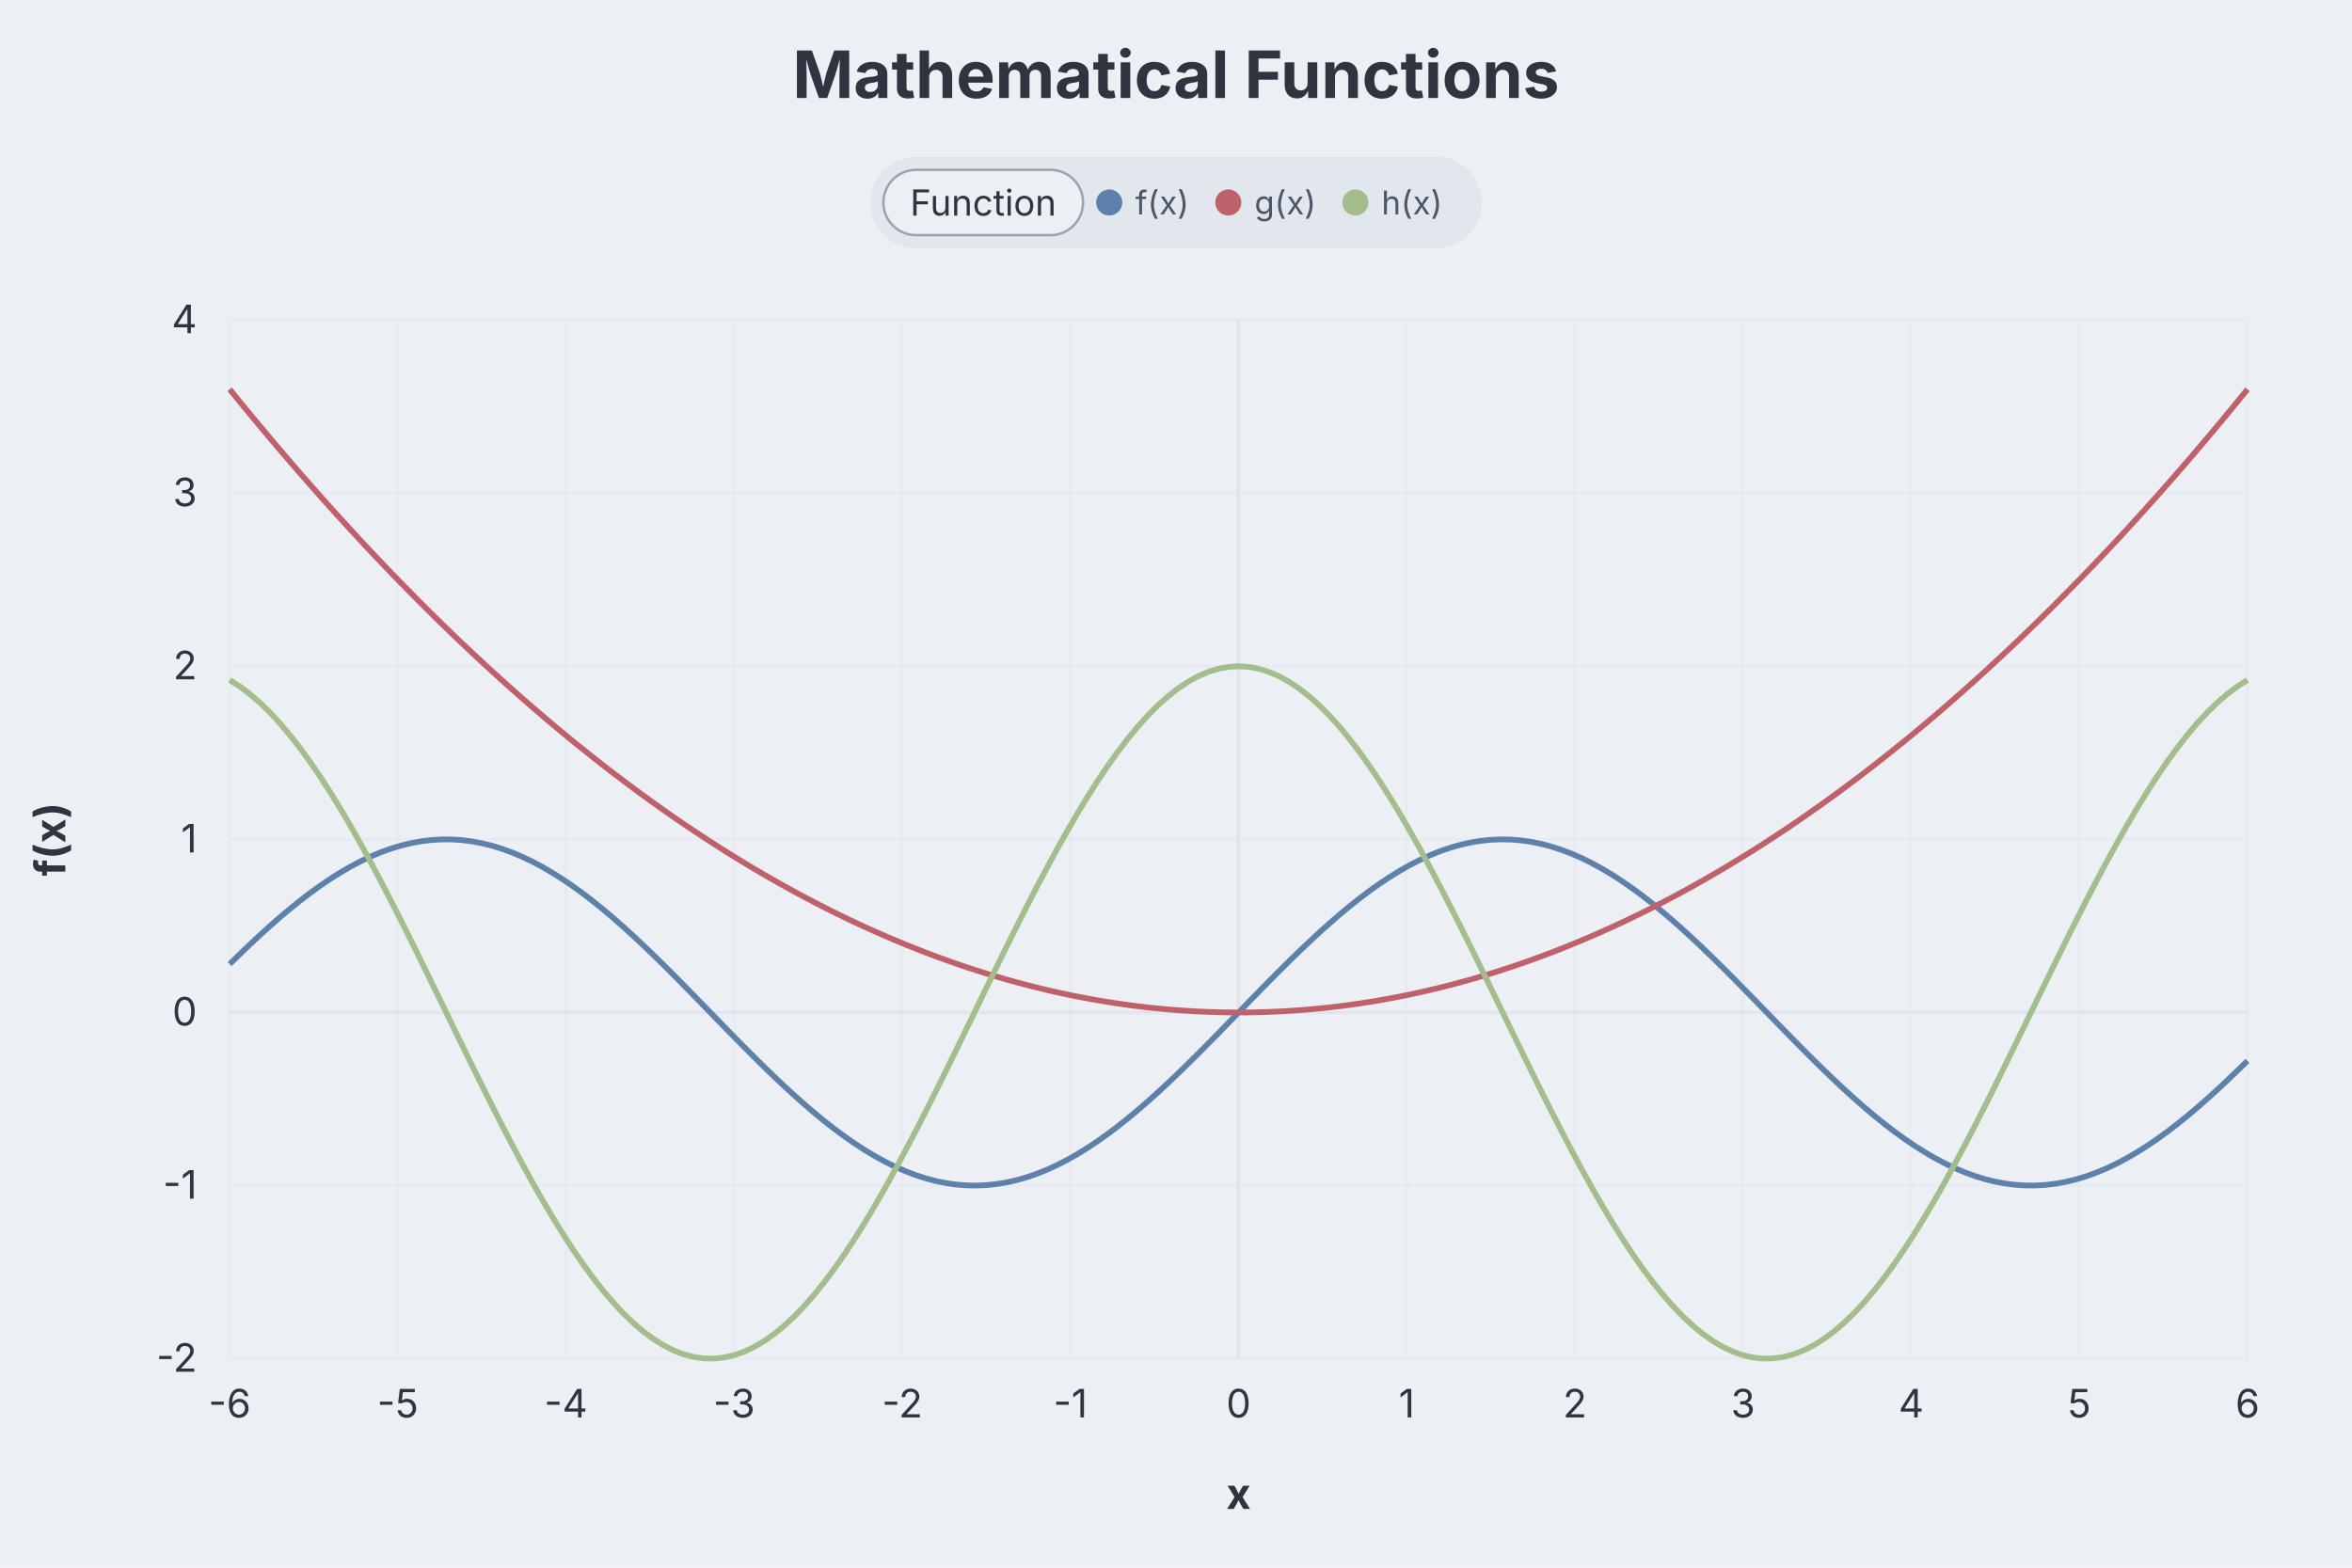
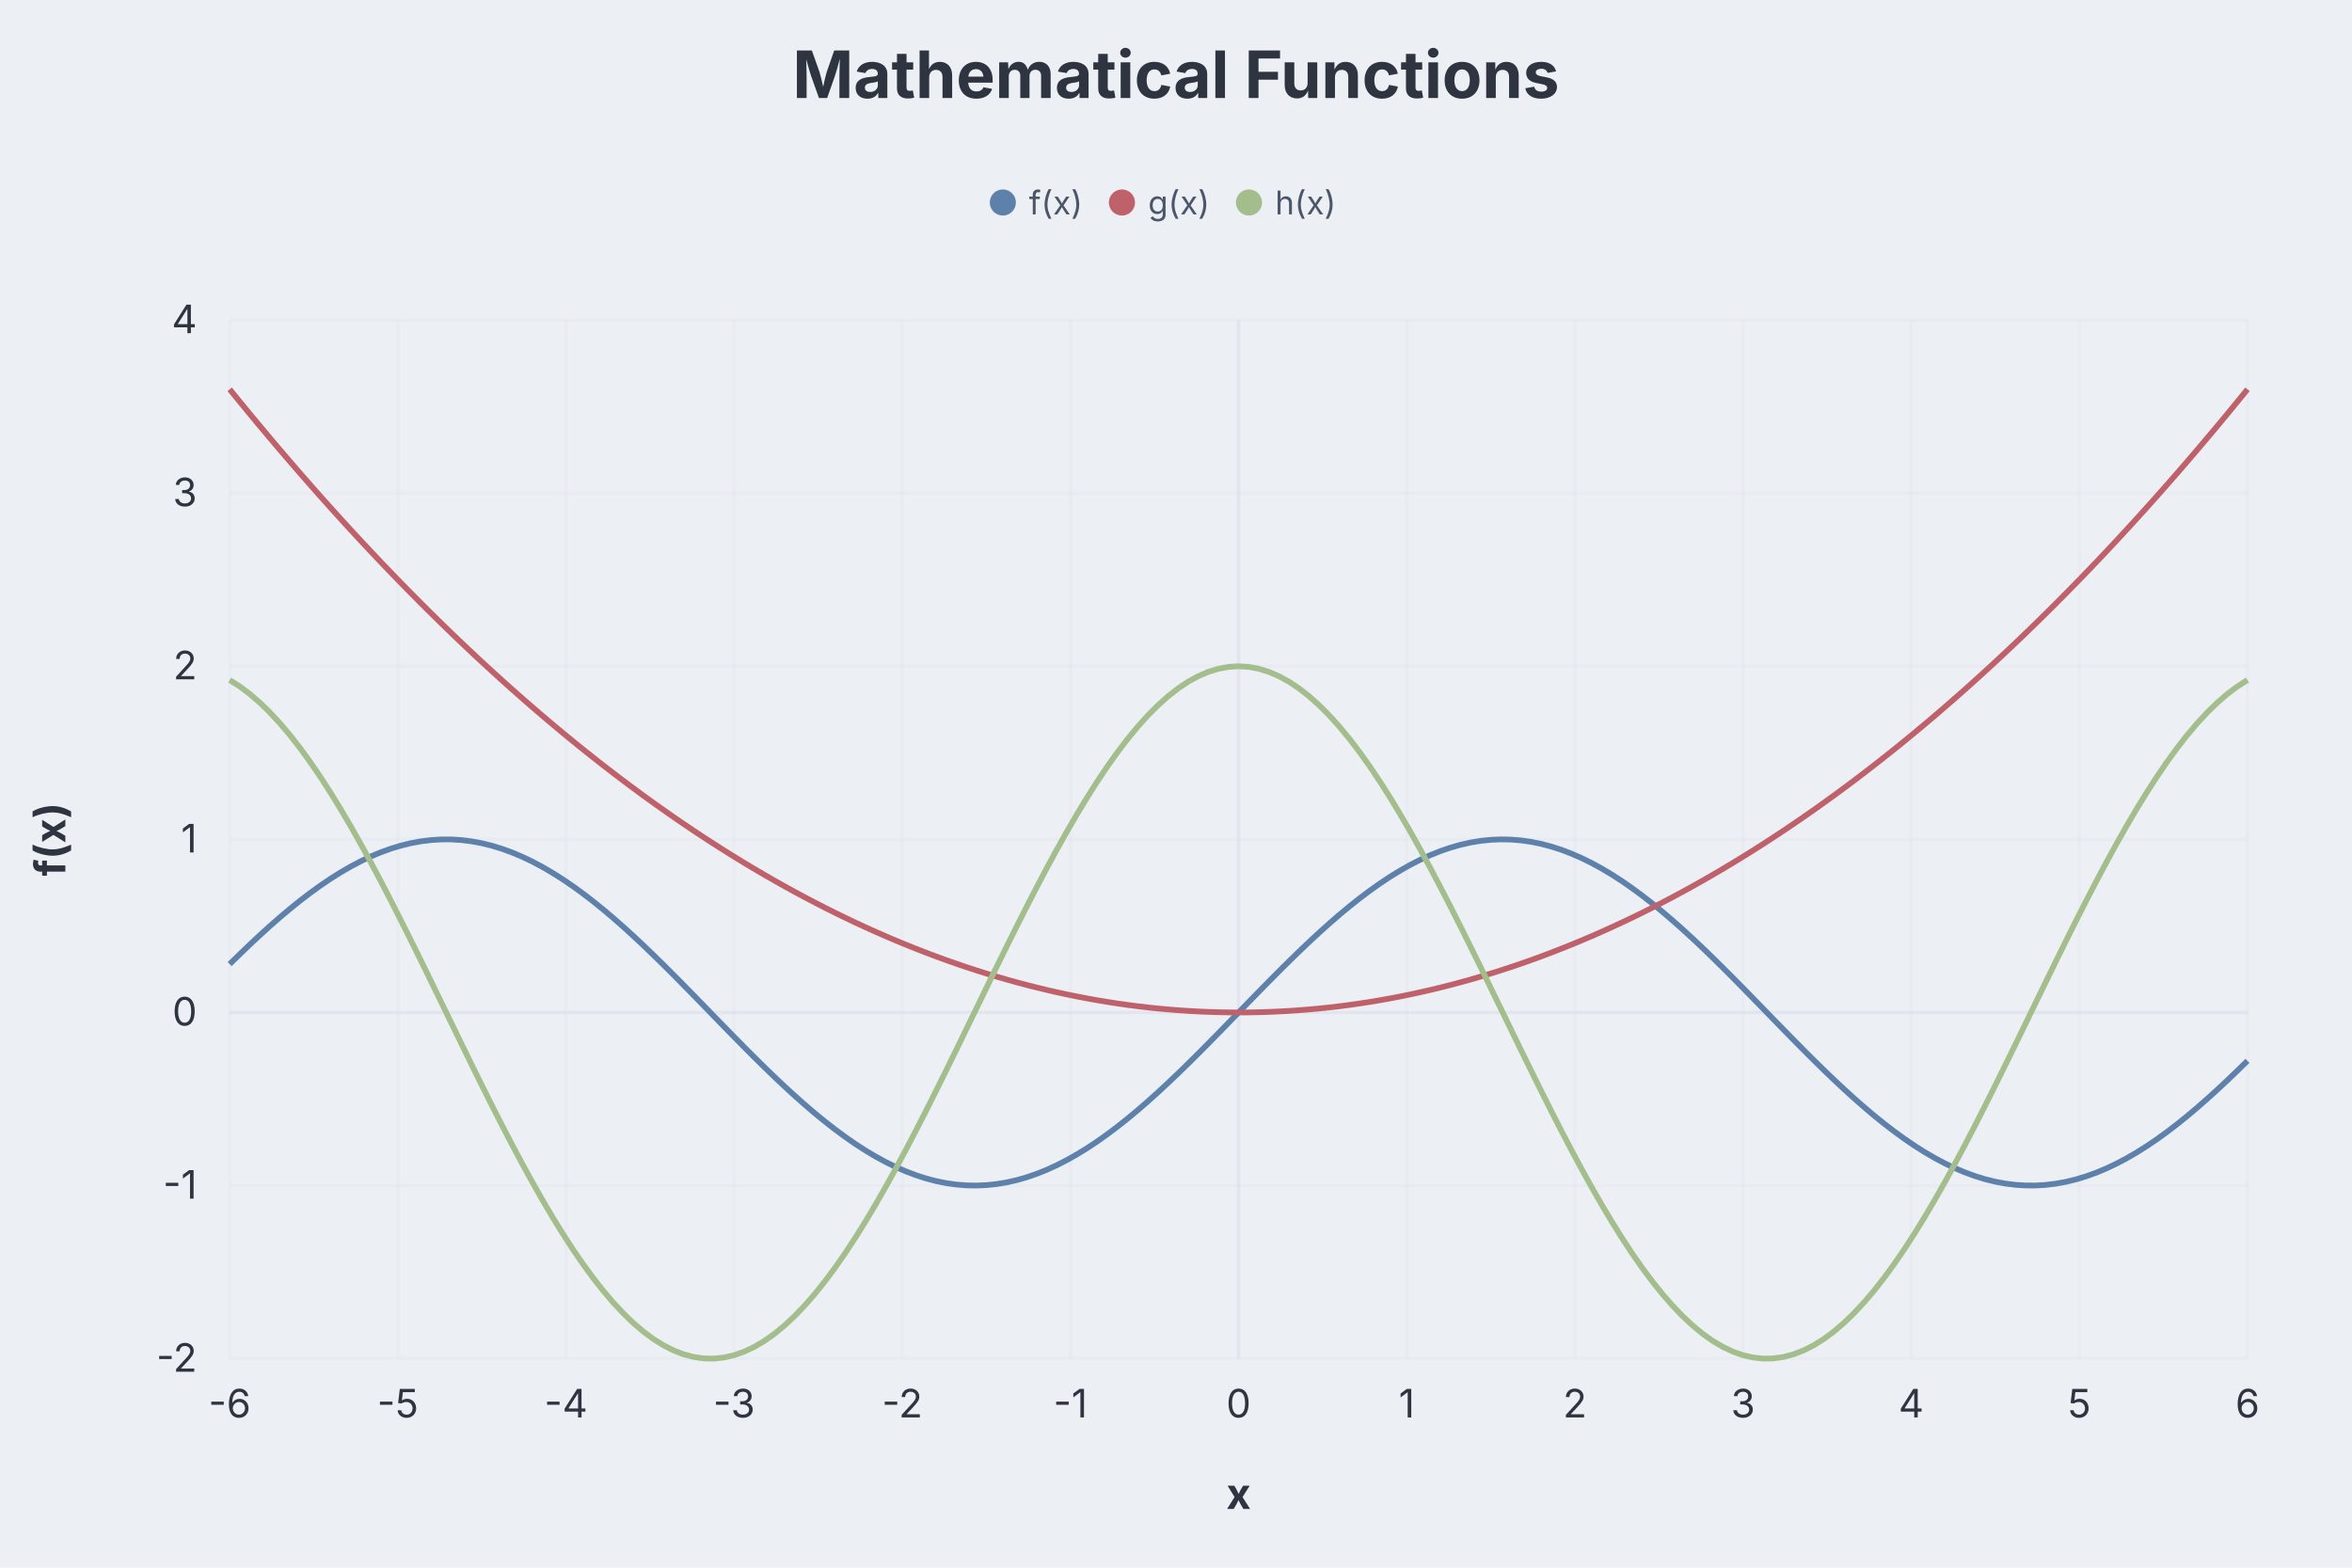
<svg xmlns="http://www.w3.org/2000/svg" aria-describedby="dgmo-desc-0e1e369b" role="img" aria-label="Mathematical Functions — Function diagram" width="720" height="480" viewBox="0 0 720 480" style="background: rgb(236, 239, 244); font-family: Inter, system-ui, Avenir, Helvetica, Arial, sans-serif;">
  <style>.dgmo-datum:hover{filter:saturate(1.4) brightness(1.06)}.dgmo-datum{transition:filter .12s ease, opacity .12s ease}@media (hover:hover){svg:has([data-legend-entry="f(x)"]:hover) .dgmo-datum[data-series-name="f(x)"]{filter:saturate(1.4) brightness(1.06)}svg:has(.dgmo-datum[data-series-name="f(x)"]:hover) [data-legend-entry="f(x)"]{filter:saturate(1.4) brightness(1.06)}svg:has([data-legend-entry="g(x)"]:hover) .dgmo-datum[data-series-name="g(x)"]{filter:saturate(1.4) brightness(1.06)}svg:has(.dgmo-datum[data-series-name="g(x)"]:hover) [data-legend-entry="g(x)"]{filter:saturate(1.4) brightness(1.06)}svg:has([data-legend-entry="h(x)"]:hover) .dgmo-datum[data-series-name="h(x)"]{filter:saturate(1.4) brightness(1.06)}svg:has(.dgmo-datum[data-series-name="h(x)"]:hover) [data-legend-entry="h(x)"]{filter:saturate(1.4) brightness(1.06)}}</style>
  <rect class="dgmo-canvas-bg" x="0" y="0" width="720" height="480" fill="#eceff4" />
  <text class="chart-title" x="360" y="30" text-anchor="middle" fill="#2e3440" font-size="20" font-weight="bold" style="cursor: default;" data-line-number="1">Mathematical Functions</text>
  <g transform="translate(0,48)">
    <g class="chart-legend" data-legend-active="function">
-       <g transform="translate(266.4235,0)" data-legend-group="function" style="cursor:pointer">
-         <rect width="187.153" height="28" rx="14" fill="#e2e6ed" />
-         <rect x="4" y="4" width="61.133" height="20" rx="10" fill="#eceff4" />
-         <rect x="4" y="4" width="61.133" height="20" rx="10" fill="none" stroke="#9ca3af" stroke-width="0.75" />
-         <text x="34.566" y="14" dominant-baseline="central" font-size="11" font-weight="normal" fill="#2e3440" text-anchor="middle" font-family="Inter, system-ui, Avenir, Helvetica, Arial, sans-serif">Function</text>
-         <g data-legend-entry="f(x)" data-series-name="f(x)" style="cursor:pointer">
-           <rect x="69.133" y="0" width="36.46" height="28" fill="transparent" />
-           <circle cx="73.133" cy="14" r="4" fill="#5e81ac" />
-           <text x="81.133" y="14" dominant-baseline="central" font-size="10" fill="#4c566a" font-family="Inter, system-ui, Avenir, Helvetica, Arial, sans-serif">f(x)</text>
+       <g transform="translate(302.99,0)" data-legend-group="function">
+         <g data-legend-entry="f(x)" data-series-name="f(x)">
+           <rect x="0" y="0" width="36.46" height="28" fill="transparent" />
+           <circle cx="4" cy="14" r="4" fill="#5e81ac" />
+           <text x="12" y="14" dominant-baseline="central" font-size="10" fill="#4c566a" font-family="Inter, system-ui, Avenir, Helvetica, Arial, sans-serif">f(x)</text>
        </g>
-         <g data-legend-entry="g(x)" data-series-name="g(x)" style="cursor:pointer">
-           <rect x="105.593" y="0" width="38.89" height="28" fill="transparent" />
-           <circle cx="109.593" cy="14" r="4" fill="#bf616a" />
-           <text x="117.593" y="14" dominant-baseline="central" font-size="10" fill="#4c566a" font-family="Inter, system-ui, Avenir, Helvetica, Arial, sans-serif">g(x)</text>
+         <g data-legend-entry="g(x)" data-series-name="g(x)">
+           <rect x="36.46" y="0" width="38.89" height="28" fill="transparent" />
+           <circle cx="40.46" cy="14" r="4" fill="#bf616a" />
+           <text x="48.46" y="14" dominant-baseline="central" font-size="10" fill="#4c566a" font-family="Inter, system-ui, Avenir, Helvetica, Arial, sans-serif">g(x)</text>
        </g>
-         <g data-legend-entry="h(x)" data-series-name="h(x)" style="cursor:pointer">
-           <rect x="144.483" y="0" width="38.67" height="28" fill="transparent" />
-           <circle cx="148.483" cy="14" r="4" fill="#a3be8c" />
-           <text x="156.483" y="14" dominant-baseline="central" font-size="10" fill="#4c566a" font-family="Inter, system-ui, Avenir, Helvetica, Arial, sans-serif">h(x)</text>
+         <g data-legend-entry="h(x)" data-series-name="h(x)">
+           <rect x="75.35" y="0" width="38.67" height="28" fill="transparent" />
+           <circle cx="79.35" cy="14" r="4" fill="#a3be8c" />
+           <text x="87.35" y="14" dominant-baseline="central" font-size="10" fill="#4c566a" font-family="Inter, system-ui, Avenir, Helvetica, Arial, sans-serif">h(x)</text>
        </g>
      </g>
    </g>
  </g>
  <line x1="70.312" x2="688" y1="416" y2="416" stroke="#d8dee9" stroke-opacity="0.2" />
  <text class="dgmo-tick" x="60.312" y="420" text-anchor="end" fill="#2e3440" font-size="12" font-family="Inter, system-ui, Avenir, Helvetica, Arial, sans-serif">-2</text>
  <line x1="70.312" x2="688" y1="363" y2="363" stroke="#d8dee9" stroke-opacity="0.2" />
  <text class="dgmo-tick" x="60.312" y="367" text-anchor="end" fill="#2e3440" font-size="12" font-family="Inter, system-ui, Avenir, Helvetica, Arial, sans-serif">-1</text>
  <line x1="70.312" x2="688" y1="310" y2="310" stroke="#d8dee9" stroke-opacity="0.6" />
  <text class="dgmo-tick" x="60.312" y="314" text-anchor="end" fill="#2e3440" font-size="12" font-family="Inter, system-ui, Avenir, Helvetica, Arial, sans-serif">0</text>
  <line x1="70.312" x2="688" y1="257" y2="257" stroke="#d8dee9" stroke-opacity="0.2" />
  <text class="dgmo-tick" x="60.312" y="261" text-anchor="end" fill="#2e3440" font-size="12" font-family="Inter, system-ui, Avenir, Helvetica, Arial, sans-serif">1</text>
  <line x1="70.312" x2="688" y1="204" y2="204" stroke="#d8dee9" stroke-opacity="0.2" />
  <text class="dgmo-tick" x="60.312" y="208" text-anchor="end" fill="#2e3440" font-size="12" font-family="Inter, system-ui, Avenir, Helvetica, Arial, sans-serif">2</text>
  <line x1="70.312" x2="688" y1="151" y2="151" stroke="#d8dee9" stroke-opacity="0.2" />
  <text class="dgmo-tick" x="60.312" y="155" text-anchor="end" fill="#2e3440" font-size="12" font-family="Inter, system-ui, Avenir, Helvetica, Arial, sans-serif">3</text>
  <line x1="70.312" x2="688" y1="98" y2="98" stroke="#d8dee9" stroke-opacity="0.2" />
  <text class="dgmo-tick" x="60.312" y="102" text-anchor="end" fill="#2e3440" font-size="12" font-family="Inter, system-ui, Avenir, Helvetica, Arial, sans-serif">4</text>
  <line x1="70.312" x2="70.312" y1="98" y2="416" stroke="#d8dee9" stroke-opacity="0.2" />
  <text class="dgmo-tick" x="70.312" y="434" text-anchor="middle" fill="#2e3440" font-size="12" font-family="Inter, system-ui, Avenir, Helvetica, Arial, sans-serif">-6</text>
  <line x1="121.786" x2="121.786" y1="98" y2="416" stroke="#d8dee9" stroke-opacity="0.2" />
  <text class="dgmo-tick" x="121.786" y="434" text-anchor="middle" fill="#2e3440" font-size="12" font-family="Inter, system-ui, Avenir, Helvetica, Arial, sans-serif">-5</text>
  <line x1="173.26" x2="173.26" y1="98" y2="416" stroke="#d8dee9" stroke-opacity="0.2" />
  <text class="dgmo-tick" x="173.26" y="434" text-anchor="middle" fill="#2e3440" font-size="12" font-family="Inter, system-ui, Avenir, Helvetica, Arial, sans-serif">-4</text>
  <line x1="224.734" x2="224.734" y1="98" y2="416" stroke="#d8dee9" stroke-opacity="0.2" />
  <text class="dgmo-tick" x="224.734" y="434" text-anchor="middle" fill="#2e3440" font-size="12" font-family="Inter, system-ui, Avenir, Helvetica, Arial, sans-serif">-3</text>
  <line x1="276.208" x2="276.208" y1="98" y2="416" stroke="#d8dee9" stroke-opacity="0.2" />
  <text class="dgmo-tick" x="276.208" y="434" text-anchor="middle" fill="#2e3440" font-size="12" font-family="Inter, system-ui, Avenir, Helvetica, Arial, sans-serif">-2</text>
  <line x1="327.682" x2="327.682" y1="98" y2="416" stroke="#d8dee9" stroke-opacity="0.2" />
  <text class="dgmo-tick" x="327.682" y="434" text-anchor="middle" fill="#2e3440" font-size="12" font-family="Inter, system-ui, Avenir, Helvetica, Arial, sans-serif">-1</text>
  <line x1="379.156" x2="379.156" y1="98" y2="416" stroke="#d8dee9" stroke-opacity="0.6" />
  <text class="dgmo-tick" x="379.156" y="434" text-anchor="middle" fill="#2e3440" font-size="12" font-family="Inter, system-ui, Avenir, Helvetica, Arial, sans-serif">0</text>
  <line x1="430.63" x2="430.63" y1="98" y2="416" stroke="#d8dee9" stroke-opacity="0.2" />
  <text class="dgmo-tick" x="430.63" y="434" text-anchor="middle" fill="#2e3440" font-size="12" font-family="Inter, system-ui, Avenir, Helvetica, Arial, sans-serif">1</text>
  <line x1="482.104" x2="482.104" y1="98" y2="416" stroke="#d8dee9" stroke-opacity="0.2" />
  <text class="dgmo-tick" x="482.104" y="434" text-anchor="middle" fill="#2e3440" font-size="12" font-family="Inter, system-ui, Avenir, Helvetica, Arial, sans-serif">2</text>
  <line x1="533.578" x2="533.578" y1="98" y2="416" stroke="#d8dee9" stroke-opacity="0.2" />
  <text class="dgmo-tick" x="533.578" y="434" text-anchor="middle" fill="#2e3440" font-size="12" font-family="Inter, system-ui, Avenir, Helvetica, Arial, sans-serif">3</text>
  <line x1="585.052" x2="585.052" y1="98" y2="416" stroke="#d8dee9" stroke-opacity="0.2" />
  <text class="dgmo-tick" x="585.052" y="434" text-anchor="middle" fill="#2e3440" font-size="12" font-family="Inter, system-ui, Avenir, Helvetica, Arial, sans-serif">4</text>
  <line x1="636.526" x2="636.526" y1="98" y2="416" stroke="#d8dee9" stroke-opacity="0.2" />
  <text class="dgmo-tick" x="636.526" y="434" text-anchor="middle" fill="#2e3440" font-size="12" font-family="Inter, system-ui, Avenir, Helvetica, Arial, sans-serif">5</text>
  <line x1="688" x2="688" y1="98" y2="416" stroke="#d8dee9" stroke-opacity="0.2" />
  <text class="dgmo-tick" x="688" y="434" text-anchor="middle" fill="#2e3440" font-size="12" font-family="Inter, system-ui, Avenir, Helvetica, Arial, sans-serif">6</text>
  <path d="M70.312,295.191L73.4,292.166L76.489,289.205L79.577,286.32L82.666,283.519L85.754,280.814L88.843,278.213L91.931,275.728L95.02,273.365L98.108,271.134L101.196,269.043L104.285,267.1L107.373,265.311L110.462,263.683L113.55,262.221L116.639,260.932L119.727,259.819L122.815,258.887L125.904,258.138L128.992,257.576L132.081,257.203L135.169,257.02L138.258,257.028L141.346,257.226L144.435,257.614L147.523,258.191L150.611,258.954L153.7,259.901L156.788,261.028L159.877,262.332L162.965,263.806L166.054,265.448L169.142,267.249L172.231,269.205L175.319,271.307L178.407,273.548L181.496,275.921L184.584,278.416L187.673,281.025L190.761,283.739L193.85,286.546L196.938,289.439L200.026,292.405L203.115,295.434L206.203,298.516L209.292,301.639L212.38,304.793L215.469,307.965L218.557,311.144L221.646,314.32L224.734,317.479L227.822,320.612L230.911,323.707L233.999,326.752L237.088,329.737L240.176,332.651L243.265,335.484L246.353,338.224L249.442,340.864L252.53,343.392L255.618,345.8L258.707,348.079L261.795,350.221L264.884,352.218L267.972,354.063L271.061,355.75L274.149,357.272L277.237,358.624L280.326,359.801L283.414,360.799L286.503,361.614L289.591,362.243L292.68,362.684L295.768,362.936L298.857,362.997L301.945,362.867L305.033,362.547L308.122,362.038L311.21,361.342L314.299,360.461L317.387,359.398L320.476,358.158L323.564,356.744L326.653,355.162L329.741,353.417L332.829,351.516L335.918,349.466L339.006,347.274L342.095,344.947L345.183,342.495L348.272,339.926L351.36,337.249L354.448,334.474L357.537,331.611L360.625,328.671L363.714,325.663L366.802,322.598L369.891,319.489L372.979,316.345L376.068,313.178L379.156,310L382.244,306.822L385.333,303.655L388.421,300.511L391.51,297.402L394.598,294.337L397.687,291.329L400.775,288.389L403.864,285.526L406.952,282.751L410.04,280.074L413.129,277.505L416.217,275.053L419.306,272.726L422.394,270.534L425.483,268.484L428.571,266.583L431.659,264.838L434.748,263.256L437.836,261.842L440.925,260.602L444.013,259.539L447.102,258.658L450.19,257.962L453.279,257.453L456.367,257.133L459.455,257.003L462.544,257.064L465.632,257.316L468.721,257.757L471.809,258.386L474.898,259.201L477.986,260.199L481.075,261.376L484.163,262.728L487.251,264.25L490.34,265.937L493.428,267.782L496.517,269.779L499.605,271.921L502.694,274.2L505.782,276.608L508.87,279.136L511.959,281.776L515.047,284.516L518.136,287.349L521.224,290.263L524.313,293.248L527.401,296.293L530.49,299.388L533.578,302.521L536.666,305.68L539.755,308.856L542.843,312.035L545.932,315.207L549.02,318.361L552.109,321.484L555.197,324.566L558.286,327.595L561.374,330.561L564.462,333.454L567.551,336.261L570.639,338.975L573.728,341.584L576.816,344.079L579.905,346.452L582.993,348.693L586.081,350.795L589.17,352.751L592.258,354.552L595.347,356.194L598.435,357.668L601.524,358.972L604.612,360.099L607.701,361.046L610.789,361.809L613.877,362.386L616.966,362.774L620.054,362.972L623.143,362.98L626.231,362.797L629.32,362.424L632.408,361.862L635.497,361.113L638.585,360.181L641.673,359.068L644.762,357.779L647.85,356.317L650.939,354.689L654.027,352.9L657.116,350.957L660.204,348.866L663.292,346.635L666.381,344.272L669.469,341.787L672.558,339.186L675.646,336.481L678.735,333.68L681.823,330.795L684.912,327.834L688,324.809" fill="none" stroke="#5e81ac" stroke-width="1.75" stroke-linejoin="round" data-series-name="f(x)" class="dgmo-datum" data-line-number="6" data-emph-key="f(x)" data-name="f(x)" data-color="#5e81ac" />
  <path d="M70.312,119.2L73.4,122.997L76.489,126.756L79.577,130.476L82.666,134.159L85.754,137.803L88.843,141.409L91.931,144.977L95.02,148.507L98.108,151.999L101.196,155.452L104.285,158.867L107.373,162.244L110.462,165.583L113.55,168.884L116.639,172.147L119.727,175.372L122.815,178.558L125.904,181.706L128.992,184.816L132.081,187.888L135.169,190.922L138.258,193.917L141.346,196.875L144.435,199.794L147.523,202.675L150.611,205.518L153.7,208.323L156.788,211.089L159.877,213.818L162.965,216.508L166.054,219.16L169.142,221.774L172.231,224.35L175.319,226.888L178.407,229.387L181.496,231.848L184.584,234.271L187.673,236.656L190.761,239.003L193.85,241.312L196.938,243.583L200.026,245.815L203.115,248.009L206.203,250.165L209.292,252.283L212.38,254.363L215.469,256.404L218.557,258.408L221.646,260.373L224.734,262.3L227.822,264.189L230.911,266.04L233.999,267.852L237.088,269.627L240.176,271.363L243.265,273.061L246.353,274.721L249.442,276.343L252.53,277.927L255.618,279.472L258.707,280.979L261.795,282.448L264.884,283.879L267.972,285.272L271.061,286.627L274.149,287.944L277.237,289.222L280.326,290.462L283.414,291.664L286.503,292.828L289.591,293.954L292.68,295.041L295.768,296.091L298.857,297.102L301.945,298.075L305.033,299.01L308.122,299.907L311.21,300.765L314.299,301.586L317.387,302.368L320.476,303.112L323.564,303.818L326.653,304.486L329.741,305.116L332.829,305.707L335.918,306.26L339.006,306.775L342.095,307.252L345.183,307.691L348.272,308.092L351.36,308.455L354.448,308.779L357.537,309.065L360.625,309.313L363.714,309.523L366.802,309.695L369.891,309.828L372.979,309.924L376.068,309.981L379.156,310L382.244,309.981L385.333,309.924L388.421,309.828L391.51,309.695L394.598,309.523L397.687,309.313L400.775,309.065L403.864,308.779L406.952,308.455L410.04,308.092L413.129,307.691L416.217,307.252L419.306,306.775L422.394,306.26L425.483,305.707L428.571,305.116L431.659,304.486L434.748,303.818L437.836,303.112L440.925,302.368L444.013,301.586L447.102,300.765L450.19,299.907L453.279,299.01L456.367,298.075L459.455,297.102L462.544,296.091L465.632,295.041L468.721,293.954L471.809,292.828L474.898,291.664L477.986,290.462L481.075,289.222L484.163,287.944L487.251,286.627L490.34,285.272L493.428,283.879L496.517,282.448L499.605,280.979L502.694,279.472L505.782,277.927L508.87,276.343L511.959,274.721L515.047,273.061L518.136,271.363L521.224,269.627L524.313,267.852L527.401,266.04L530.49,264.189L533.578,262.3L536.666,260.373L539.755,258.408L542.843,256.404L545.932,254.363L549.02,252.283L552.109,250.165L555.197,248.009L558.286,245.815L561.374,243.583L564.462,241.312L567.551,239.003L570.639,236.656L573.728,234.271L576.816,231.848L579.905,229.387L582.993,226.888L586.081,224.35L589.17,221.774L592.258,219.16L595.347,216.508L598.435,213.818L601.524,211.089L604.612,208.323L607.701,205.518L610.789,202.675L613.877,199.794L616.966,196.875L620.054,193.917L623.143,190.922L626.231,187.888L629.32,184.816L632.408,181.706L635.497,178.558L638.585,175.372L641.673,172.147L644.762,168.884L647.85,165.583L650.939,162.244L654.027,158.867L657.116,155.452L660.204,151.999L663.292,148.507L666.381,144.977L669.469,141.409L672.558,137.803L675.646,134.159L678.735,130.476L681.823,126.756L684.912,122.997L688,119.2" fill="none" stroke="#bf616a" stroke-width="1.75" stroke-linejoin="round" data-series-name="g(x)" class="dgmo-datum" data-line-number="7" data-emph-key="g(x)" data-name="g(x)" data-color="#bf616a" />
  <path d="M70.312,208.222L73.4,210.181L76.489,212.5L79.577,215.169L82.666,218.179L85.754,221.52L88.843,225.18L91.931,229.145L95.02,233.4L98.108,237.932L101.196,242.723L104.285,247.755L107.373,253.012L110.462,258.474L113.55,264.122L116.639,269.934L119.727,275.891L122.815,281.971L125.904,288.151L128.992,294.41L132.081,300.725L135.169,307.074L138.258,313.433L141.346,319.779L144.435,326.091L147.523,332.344L150.611,338.518L153.7,344.588L156.788,350.534L159.877,356.334L162.965,361.968L166.054,367.414L169.142,372.654L172.231,377.668L175.319,382.439L178.407,386.949L181.496,391.182L184.584,395.123L187.673,398.757L190.761,402.073L193.85,405.056L196.938,407.698L200.026,409.988L203.115,411.918L206.203,413.482L209.292,414.673L212.38,415.487L215.469,415.922L218.557,415.975L221.646,415.647L224.734,414.939L227.822,413.853L230.911,412.394L233.999,410.566L237.088,408.376L240.176,405.832L243.265,402.943L246.353,399.719L249.442,396.173L252.53,392.316L255.618,388.164L258.707,383.73L261.795,379.03L264.884,374.083L267.972,368.904L271.061,363.514L274.149,357.931L277.237,352.175L280.326,346.268L283.414,340.23L286.503,334.083L289.591,327.85L292.68,321.553L295.768,315.213L298.857,308.856L301.945,302.502L305.033,296.175L308.122,289.898L311.21,283.693L314.299,277.583L317.387,271.59L320.476,265.735L323.564,260.039L326.653,254.523L329.741,249.207L332.829,244.109L335.918,239.249L339.006,234.643L342.095,230.309L345.183,226.261L348.272,222.514L351.36,219.083L354.448,215.979L357.537,213.213L360.625,210.795L363.714,208.734L366.802,207.038L369.891,205.713L372.979,204.762L376.068,204.191L379.156,204L382.244,204.191L385.333,204.762L388.421,205.713L391.51,207.038L394.598,208.734L397.687,210.795L400.775,213.213L403.864,215.979L406.952,219.083L410.04,222.514L413.129,226.261L416.217,230.309L419.306,234.643L422.394,239.249L425.483,244.109L428.571,249.207L431.659,254.523L434.748,260.039L437.836,265.735L440.925,271.59L444.013,277.583L447.102,283.693L450.19,289.898L453.279,296.175L456.367,302.502L459.455,308.856L462.544,315.213L465.632,321.553L468.721,327.85L471.809,334.083L474.898,340.23L477.986,346.268L481.075,352.175L484.163,357.931L487.251,363.514L490.34,368.904L493.428,374.083L496.517,379.03L499.605,383.73L502.694,388.164L505.782,392.316L508.87,396.173L511.959,399.719L515.047,402.943L518.136,405.832L521.224,408.376L524.313,410.566L527.401,412.394L530.49,413.853L533.578,414.939L536.666,415.647L539.755,415.975L542.843,415.922L545.932,415.487L549.02,414.673L552.109,413.482L555.197,411.918L558.286,409.988L561.374,407.698L564.462,405.056L567.551,402.073L570.639,398.757L573.728,395.123L576.816,391.182L579.905,386.949L582.993,382.439L586.081,377.668L589.17,372.654L592.258,367.414L595.347,361.968L598.435,356.334L601.524,350.534L604.612,344.588L607.701,338.518L610.789,332.344L613.877,326.091L616.966,319.779L620.054,313.433L623.143,307.074L626.231,300.725L629.32,294.41L632.408,288.151L635.497,281.971L638.585,275.891L641.673,269.934L644.762,264.122L647.85,258.474L650.939,253.012L654.027,247.755L657.116,242.723L660.204,237.932L663.292,233.4L666.381,229.145L669.469,225.18L672.558,221.52L675.646,218.179L678.735,215.169L681.823,212.5L684.912,210.181L688,208.222" fill="none" stroke="#a3be8c" stroke-width="1.75" stroke-linejoin="round" data-series-name="h(x)" class="dgmo-datum" data-line-number="8" data-emph-key="h(x)" data-name="h(x)" data-color="#a3be8c" />
  <text x="379.156" y="462" text-anchor="middle" fill="#2e3440" font-size="13" font-family="Inter, system-ui, Avenir, Helvetica, Arial, sans-serif" font-weight="bold">x</text>
  <text transform="translate(20,257) rotate(-90)" text-anchor="middle" fill="#2e3440" font-size="13" font-family="Inter, system-ui, Avenir, Helvetica, Arial, sans-serif" font-weight="bold">f(x)</text>
</svg>
